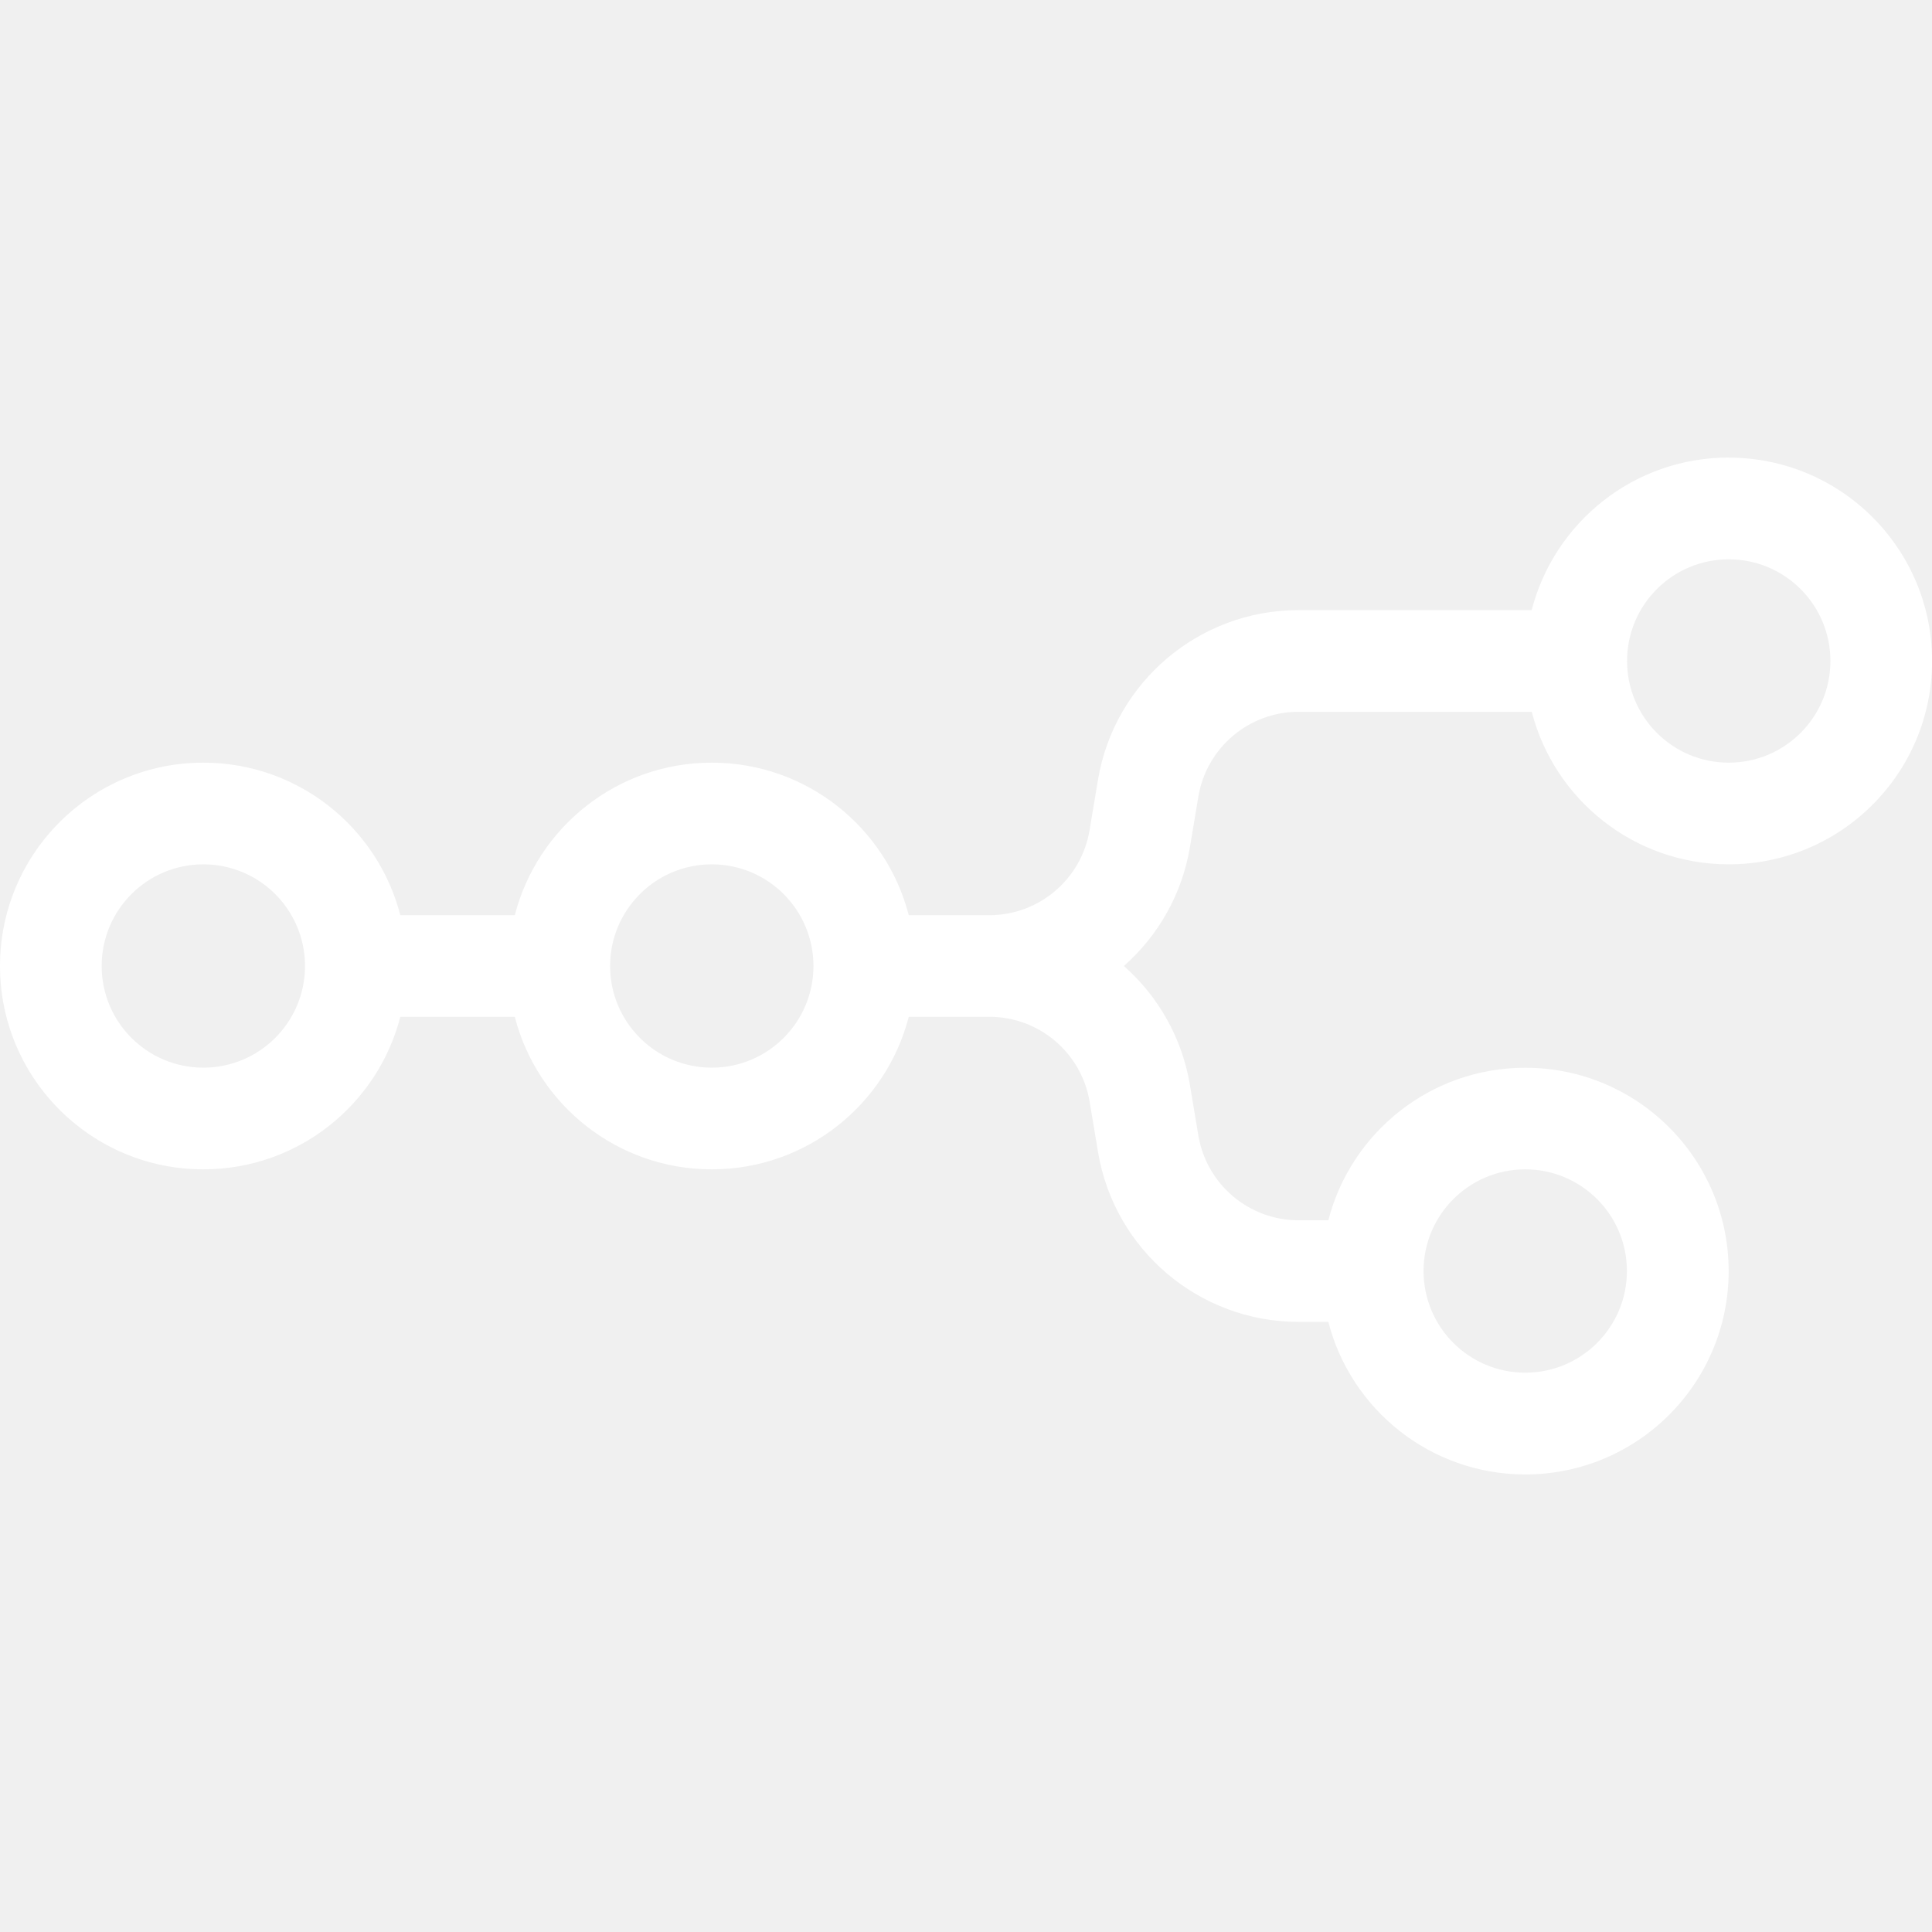
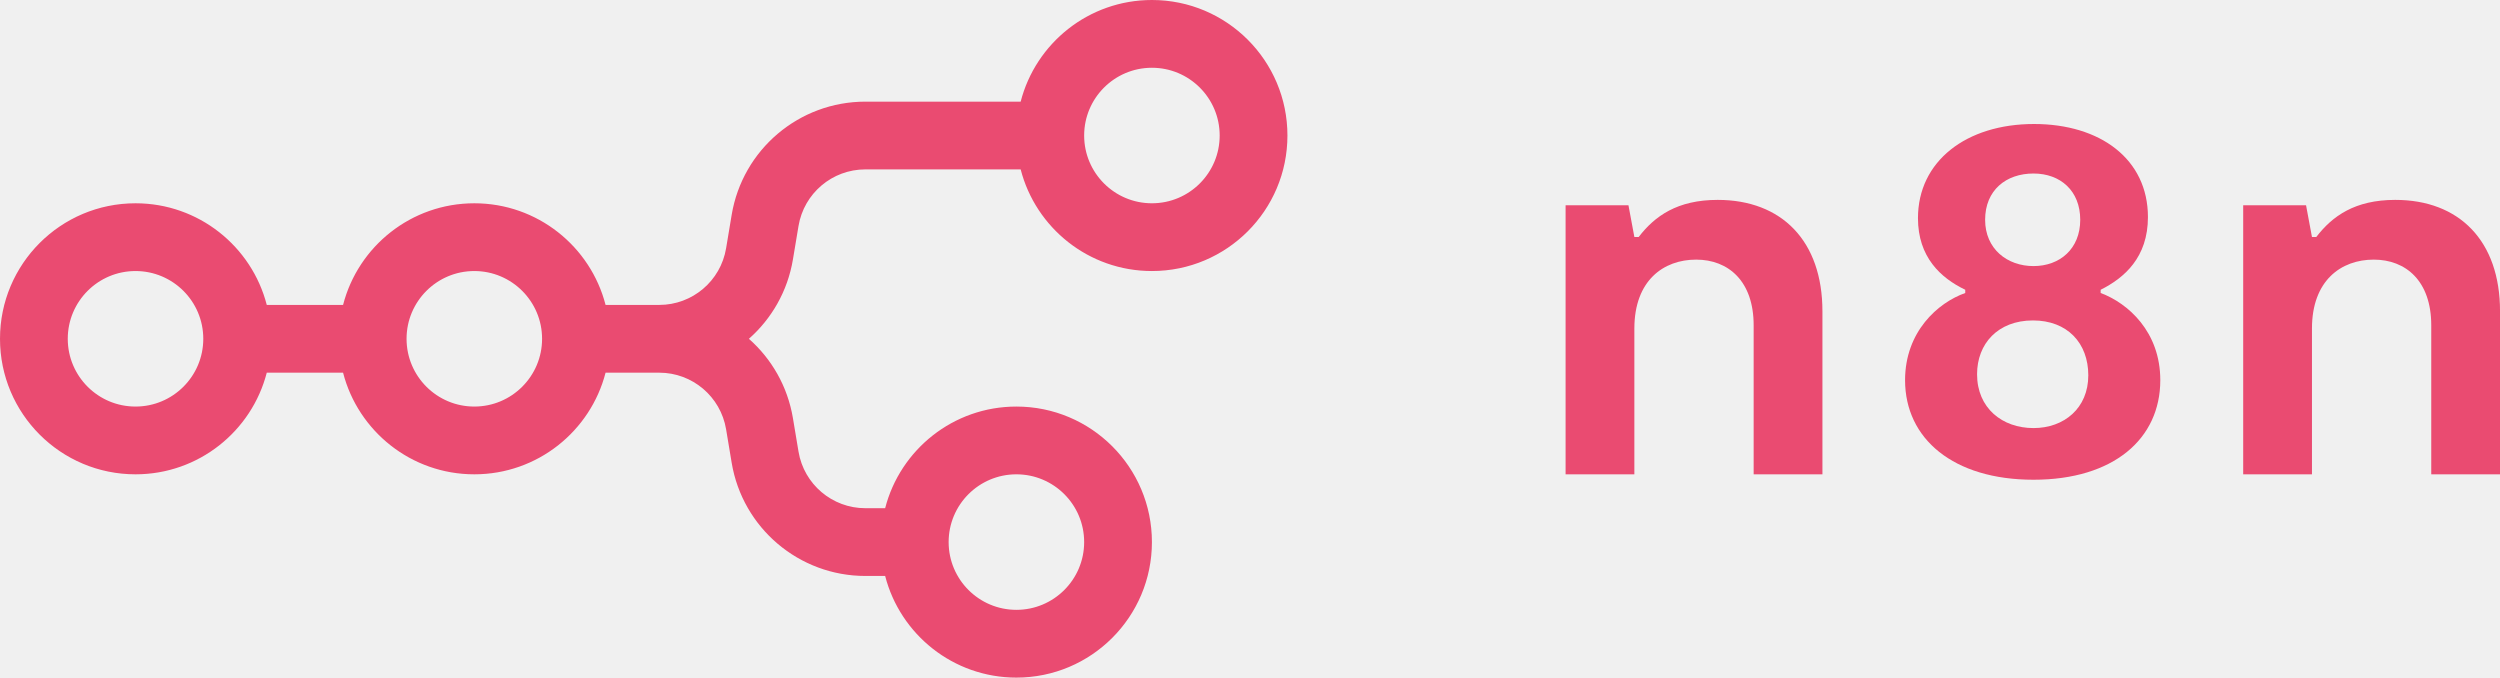
- <svg xmlns="http://www.w3.org/2000/svg" fill="#ffffff" role="img" viewBox="0 0 24 24">
-   <path d="M21.474 5.684c-1.177 0-2.166.805-2.447 1.895h-2.896c-1.235 0-2.289.893-2.492 2.111l-.104.623a1.263 1.263 0 0 1-1.246 1.056H11.289c-.281-1.09-1.27-1.895-2.447-1.895s-2.166.805-2.447 1.895H4.973c-.281-1.09-1.27-1.895-2.447-1.895C1.131 9.474 0 10.605 0 12s1.131 2.526 2.526 2.526c1.177 0 2.166-.805 2.447-1.895h1.422c.28 1.09 1.27 1.895 2.447 1.895 1.177 0 2.166-.805 2.447-1.895h1.001a1.263 1.263 0 0 1 1.246 1.056l.104.623c.203 1.218 1.257 2.111 2.492 2.111h.369c.28 1.089 1.27 1.895 2.447 1.895 1.395 0 2.526-1.131 2.526-2.526s-1.131-2.526-2.526-2.526c-1.177 0-2.166.805-2.447 1.895h-.369a1.263 1.263 0 0 1-1.246-1.056l-.104-.623A2.52 2.52 0 0 0 13.961 12a2.52 2.52 0 0 0 .821-1.479l.104-.623a1.263 1.263 0 0 1 1.246-1.056h2.896c.281 1.09 1.27 1.895 2.447 1.895 1.395 0 2.526-1.131 2.526-2.526s-1.131-2.526-2.526-2.526m0 1.263a1.263 1.263 0 0 1 1.263 1.263 1.263 1.263 0 0 1-1.263 1.263 1.263 1.263 0 0 1-1.263-1.263 1.263 1.263 0 0 1 1.263-1.263M2.526 10.737A1.263 1.263 0 0 1 3.789 12a1.263 1.263 0 0 1-1.263 1.263A1.263 1.263 0 0 1 1.263 12a1.263 1.263 0 0 1 1.263-1.263m6.316 0A1.263 1.263 0 0 1 10.105 12a1.263 1.263 0 0 1-1.263 1.263A1.263 1.263 0 0 1 7.579 12a1.263 1.263 0 0 1 1.263-1.263m10.105 3.789a1.263 1.263 0 0 1 1.263 1.263 1.263 1.263 0 0 1-1.263 1.263 1.263 1.263 0 0 1-1.263-1.263 1.263 1.263 0 0 1 1.263-1.263" />
+ <svg xmlns="http://www.w3.org/2000/svg" fill="none" viewBox="35 35 442.74 120">
+   <g>
+     <path id="svg_1" fill="#EA4B71" d="m239,83c-11.183,0 -20.58,-7.649 -23.244,-18l-27.508,0c-5.866,0 -10.872,4.241 -11.836,10.027l-0.987,5.919c-0.936,5.619 -3.779,10.509 -7.799,14.054c4.02,3.545 6.863,8.435 7.799,14.054l0.987,5.919c0.964,5.786 5.97,10.027 11.836,10.027l3.508,0c2.664,-10.351 12.061,-18 23.244,-18c13.255,0 24,10.745 24,24c0,13.255 -10.745,24 -24,24c-11.183,0 -20.58,-7.649 -23.244,-18l-3.508,0c-11.732,0 -21.744,-8.482 -23.673,-20.054l-0.987,-5.919c-0.964,-5.786 -5.97,-10.027 -11.836,-10.027l-9.508,0c-2.664,10.351 -12.061,18 -23.244,18c-11.183,0 -20.58,-7.649 -23.244,-18l-13.512,0c-2.664,10.351 -12.061,18 -23.244,18c-13.255,0 -24,-10.745 -24,-24c0,-13.255 10.745,-24 24,-24c11.183,0 20.58,7.649 23.244,18l13.512,0c2.664,-10.351 12.061,-18 23.244,-18c11.183,0 20.58,7.649 23.244,18l9.508,0c5.866,0 10.872,-4.241 11.836,-10.027l0.987,-5.919c1.929,-11.572 11.941,-20.054 23.673,-20.054l27.508,0c2.664,-10.351 12.061,-18 23.244,-18c13.255,0 24,10.745 24,24c0,13.255 -10.745,24 -24,24zm0,-12c6.627,0 12,-5.373 12,-12c0,-6.627 -5.373,-12 -12,-12c-6.627,0 -12,5.373 -12,12c0,6.627 5.373,12 12,12zm-180,36c6.627,0 12,-5.373 12,-12c0,-6.627 -5.373,-12 -12,-12c-6.627,0 -12,5.373 -12,12c0,6.627 5.373,12 12,12zm72,-12c0,6.627 -5.373,12 -12,12c-6.627,0 -12,-5.373 -12,-12c0,-6.627 5.373,-12 12,-12c6.627,0 12,5.373 12,12zm96,36c0,6.627 -5.373,12 -12,12c-6.627,0 -12,-5.373 -12,-12c0,-6.627 5.373,-12 12,-12c6.627,0 12,5.373 12,12z" clip-rule="evenodd" fill-rule="evenodd" />
+     <path id="svg_2" fill="#EA4B71" d="m407.017,86.887l0,-0.571c4.187,-2.097 8.374,-5.719 8.374,-12.867c0,-10.294 -8.469,-16.489 -20.173,-16.489c-11.99,0 -20.554,6.576 -20.554,16.679c0,6.863 3.996,10.58 8.374,12.677l0,0.571c-4.853,1.716 -10.658,6.863 -10.658,15.441c0,10.388 8.564,17.632 22.743,17.632c14.178,0 22.457,-7.244 22.457,-17.632c0,-8.578 -5.71,-13.63 -10.563,-15.441zm-11.894,-21.158c4.758,0 8.278,3.049 8.278,8.196c0,5.147 -3.616,8.197 -8.278,8.197c-4.663,0 -8.565,-3.05 -8.565,-8.197c0,-5.242 3.712,-8.196 8.565,-8.196zm0,45.081c-5.52,0 -9.992,-3.526 -9.992,-9.531c0,-5.432 3.711,-9.531 9.896,-9.531c6.091,0 9.802,4.003 9.802,9.722c0,5.814 -4.282,9.34 -9.706,9.34z" clip-rule="evenodd" fill-rule="evenodd" />
+     <path id="svg_3" fill="#EA4B71" d="m432.26,119.007l12.18,0l0,-25.829c0,-8.483 5.139,-12.2 10.943,-12.2c5.71,0 10.182,3.813 10.182,11.628l0,26.401l12.18,0l0,-28.879c0,-12.486 -7.232,-19.729 -18.555,-19.729c-7.137,0 -11.134,2.859 -13.989,6.576l-0.761,0l-1.047,-5.623l-11.133,0l0,47.655z" />
+     <path id="svg_4" fill="#EA4B71" d="m324.44,119.007l-12.18,0l0,-47.655l11.133,0l1.047,5.623l0.761,0c2.855,-3.717 6.852,-6.576 13.989,-6.576c11.323,0 18.555,7.243 18.555,19.729l0,28.879l-12.18,0l0,-26.401c0,-7.815 -4.472,-11.628 -10.182,-11.628c-5.804,0 -10.943,3.717 -10.943,12.2l0,25.829z" />
+   </g>
</svg>
